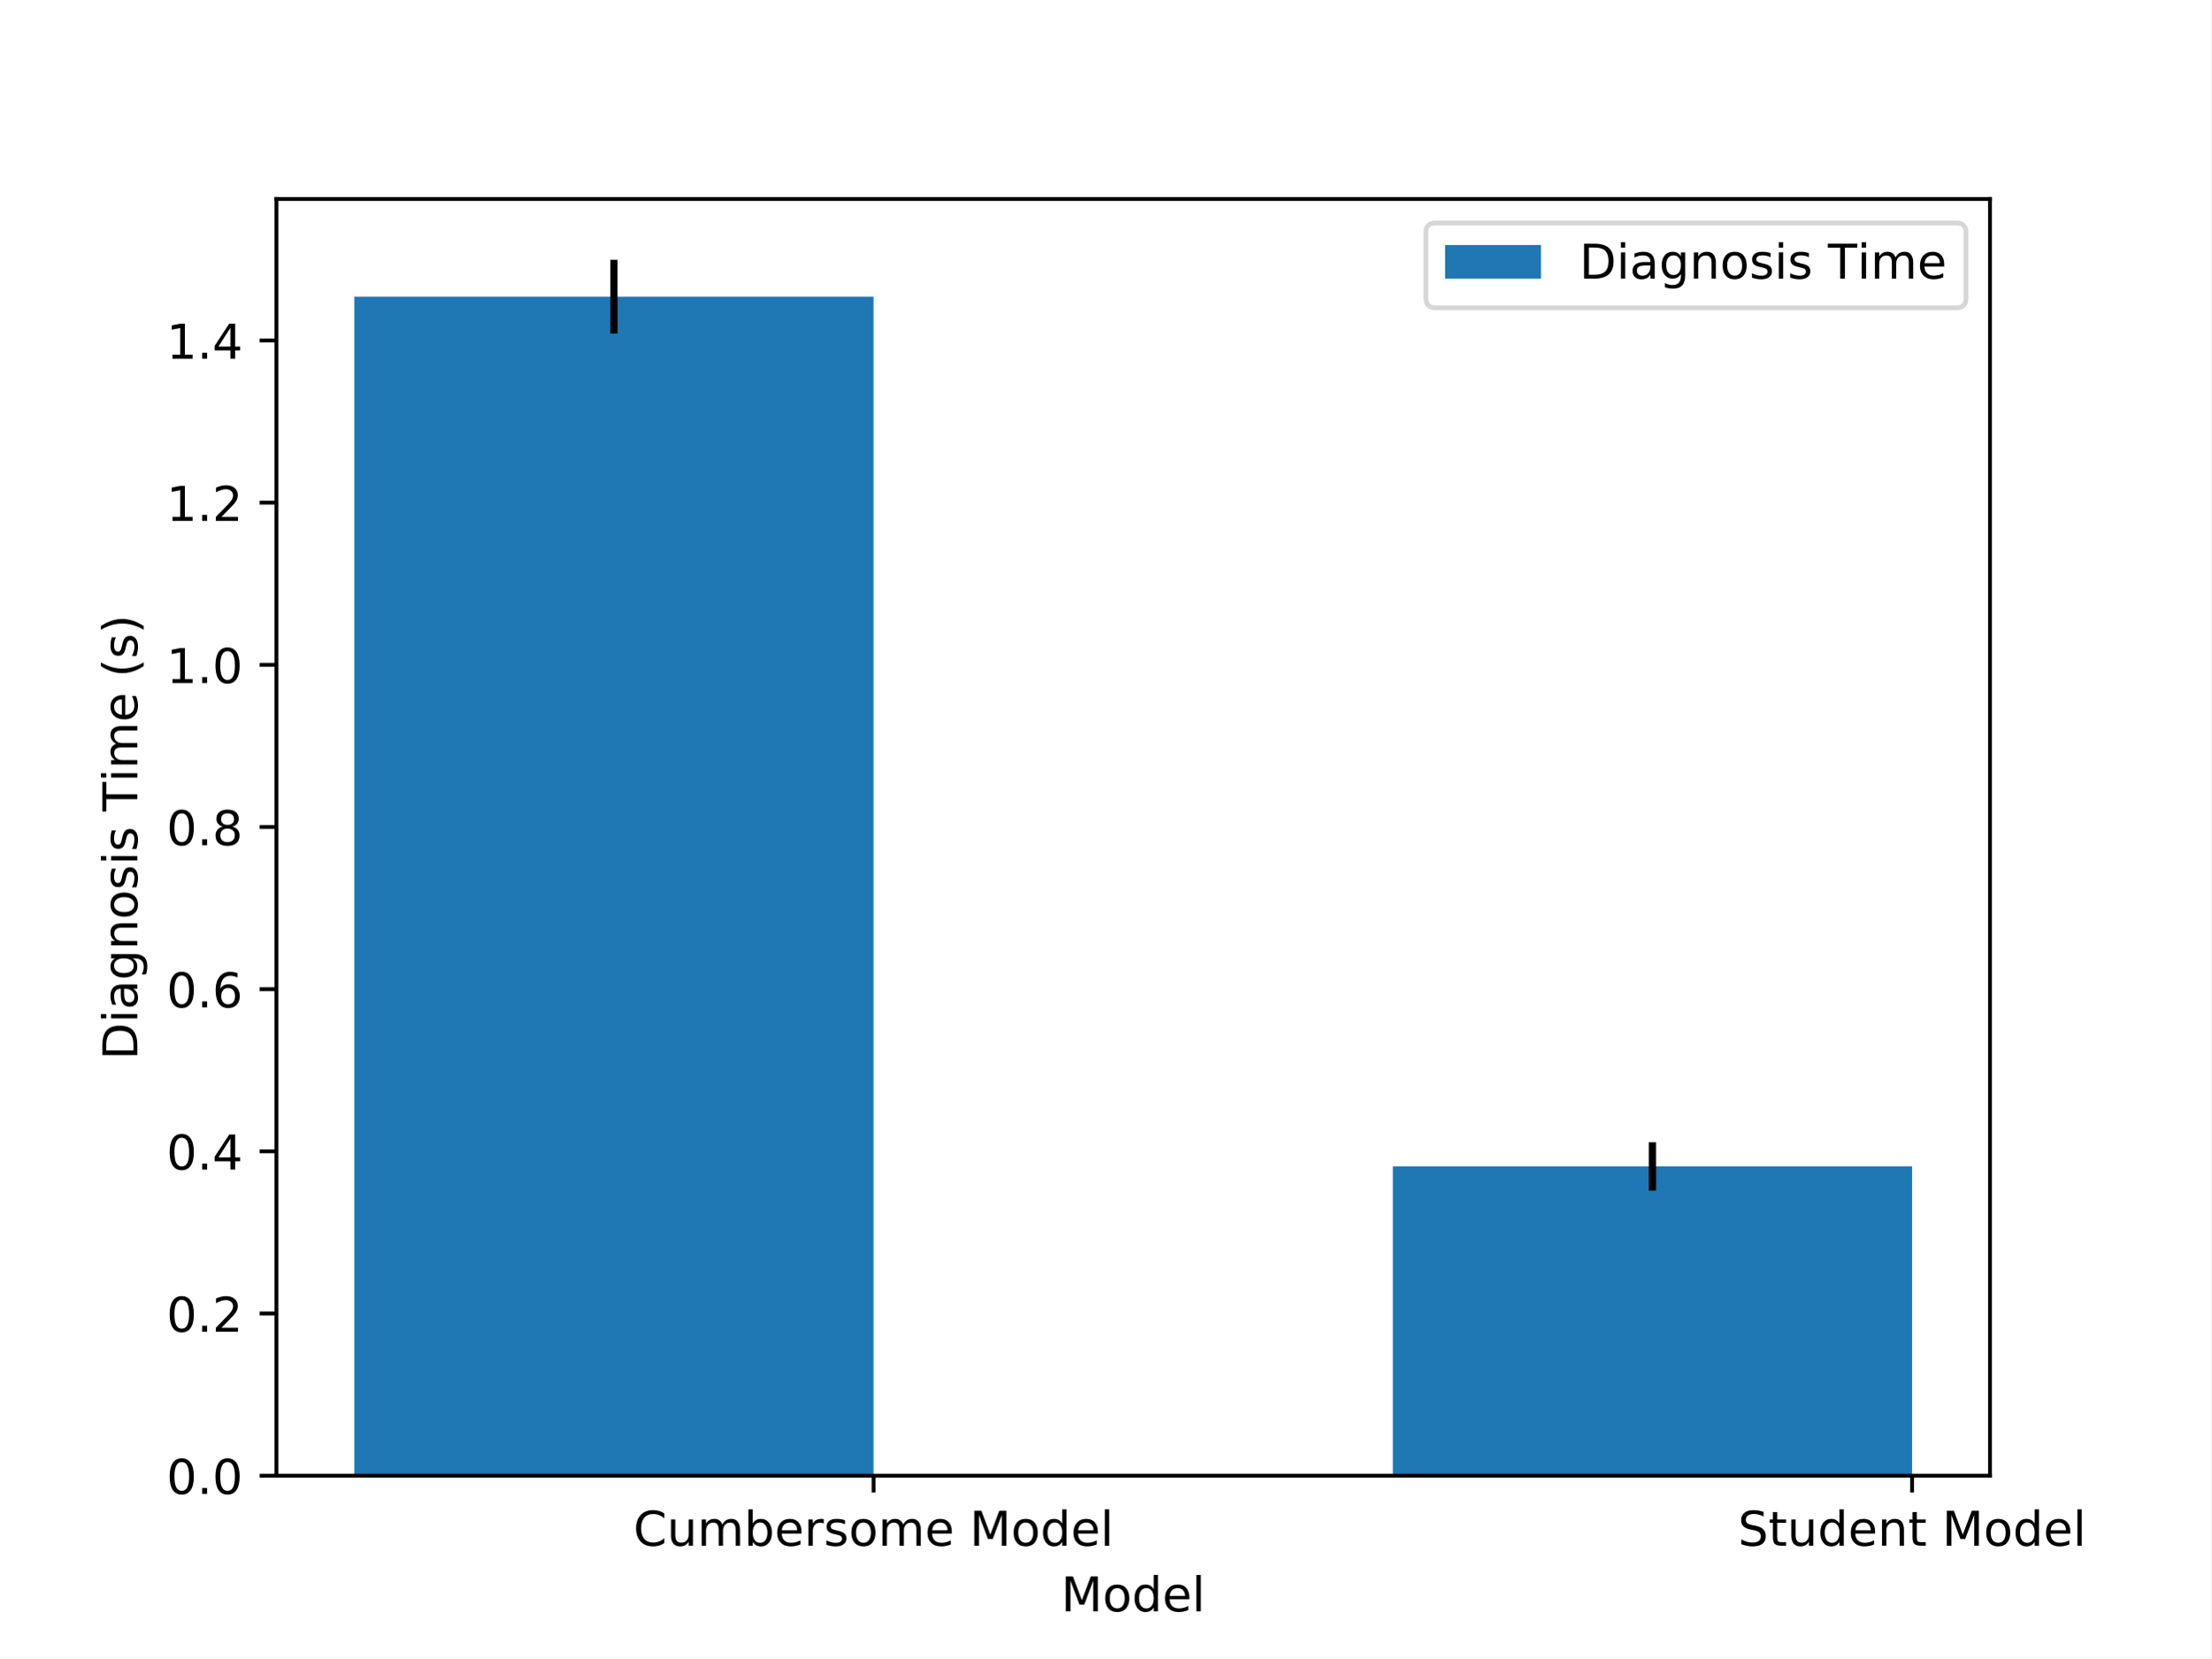
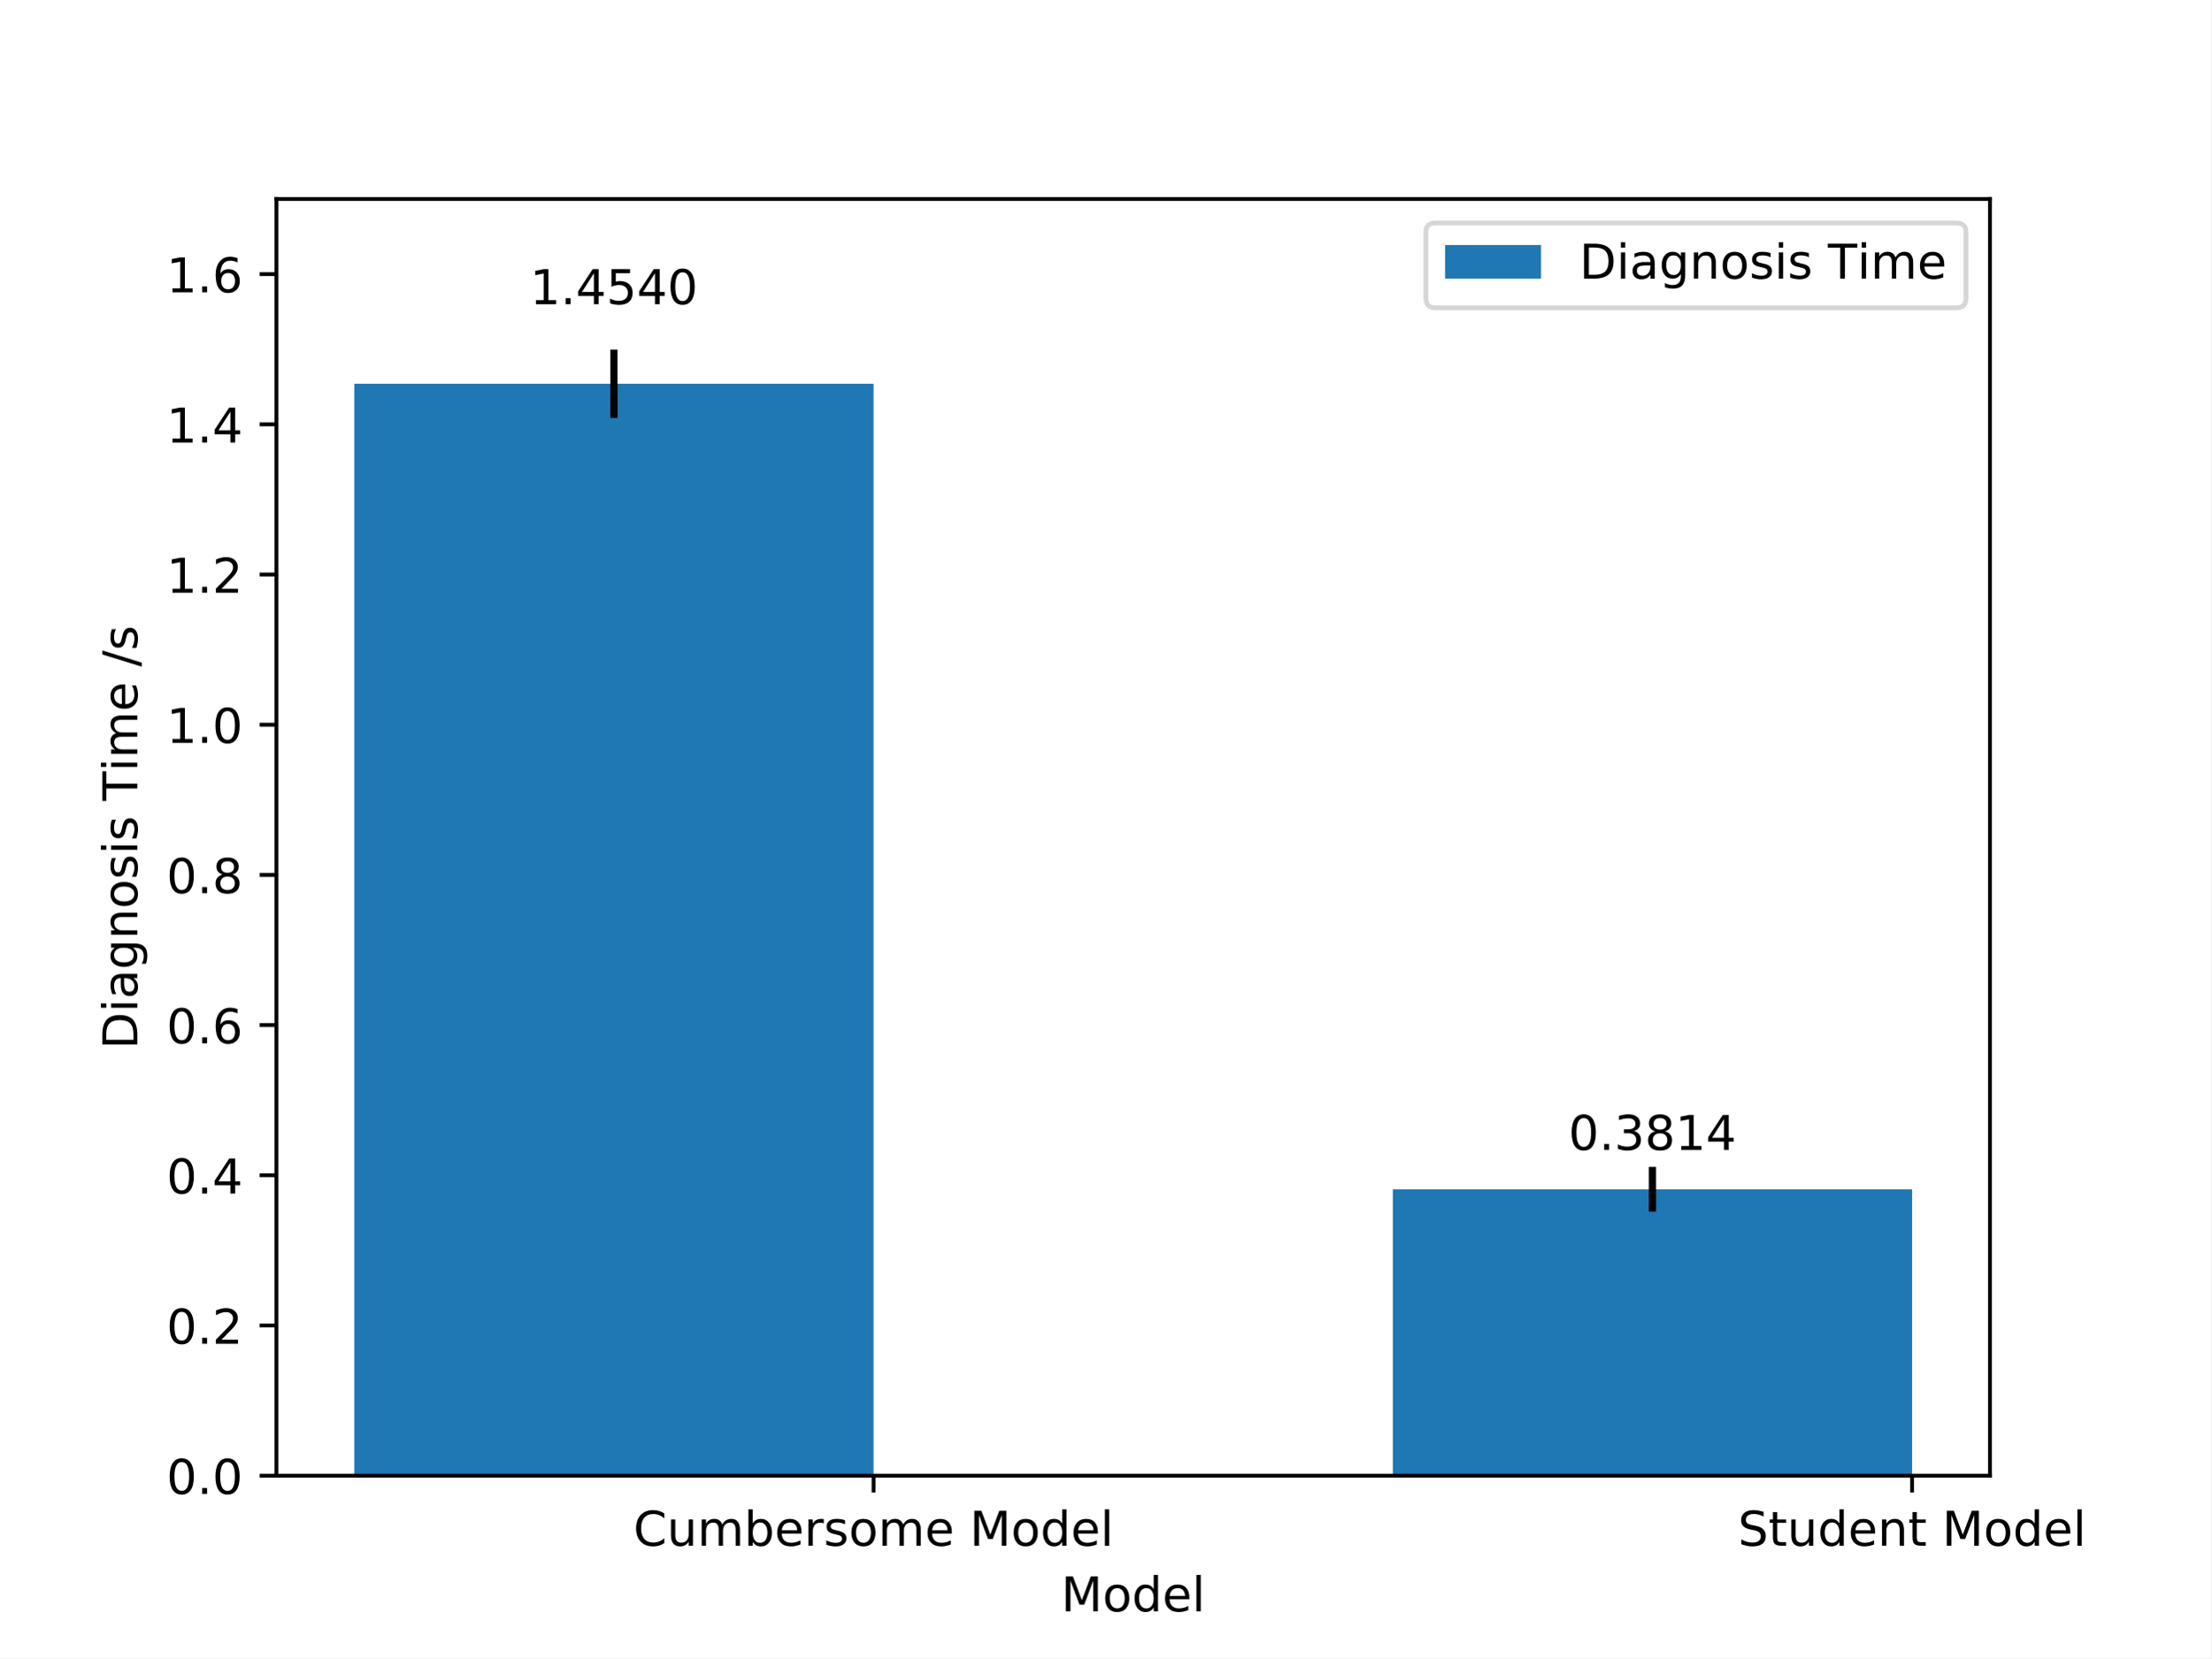
<svg xmlns="http://www.w3.org/2000/svg" xmlns:xlink="http://www.w3.org/1999/xlink" height="345.6pt" version="1.1" viewBox="0 0 460.8 345.6" width="460.8pt">
  <defs>
    <style type="text/css">
*{stroke-linecap:butt;stroke-linejoin:round;}
  </style>
  </defs>
  <g id="figure_1">
    <g id="patch_1">
      <path d="M 0 345.6  L 460.8 345.6  L 460.8 0  L 0 0  z " style="fill:#ffffff;" />
    </g>
    <g id="axes_1">
      <g id="patch_2">
        <path d="M 57.6 307.584  L 414.72 307.584  L 414.72 41.472  L 57.6 41.472  z " style="fill:#ffffff;" />
      </g>
      <g id="patch_3">
-         <path clip-path="url(#p964d643217)" d="M 73.833 307.584  L 182.051 307.584  L 182.051 61.83  L 73.833 61.83  z " style="fill:#1f77b4;" />
+         <path clip-path="url(#p5c8cb0b265)" d="M 73.833 307.584  L 182.051 307.584  L 182.051 79.98  L 73.833 79.98  z " style="fill:#1f77b4;" />
      </g>
      <g id="patch_4">
-         <path clip-path="url(#p964d643217)" d="M 290.269 307.584  L 398.487 307.584  L 398.487 243.12  L 290.269 243.12  z " style="fill:#1f77b4;" />
+         <path clip-path="url(#p5c8cb0b265)" d="M 290.269 307.584  L 398.487 307.584  L 398.487 247.881  L 290.269 247.881  z " style="fill:#1f77b4;" />
      </g>
      <g id="matplotlib.axis_1">
        <g id="xtick_1">
          <g id="line2d_1">
            <defs>
-               <path d="M 0 0  L 0 3.5  " id="mcd918e914b" style="stroke:#000000;stroke-width:0.8;" />
-             </defs>
-             <g>
-               <use style="stroke:#000000;stroke-width:0.8;" x="182.051" xlink:href="#mcd918e914b" y="307.584" />
+               <path d="M 0 0  L 0 3.5  " id="mf33205bdc2" style="stroke:#000000;stroke-width:0.8;" />
+             </defs>
+             <g>
+               <use style="stroke:#000000;stroke-width:0.8;" x="182.051" xlink:href="#mf33205bdc2" y="307.584" />
            </g>
          </g>
          <g id="text_1">
            <defs>
              <path d="M 64.406 67.281  L 64.406 56.891  Q 59.422 61.531 53.781 63.812  Q 48.141 66.109 41.797 66.109  Q 29.297 66.109 22.656 58.469  Q 16.016 50.828 16.016 36.375  Q 16.016 21.969 22.656 14.328  Q 29.297 6.688 41.797 6.688  Q 48.141 6.688 53.781 8.984  Q 59.422 11.281 64.406 15.922  L 64.406 5.609  Q 59.234 2.094 53.438 0.328  Q 47.656 -1.422 41.219 -1.422  Q 24.656 -1.422 15.125 8.703  Q 5.609 18.844 5.609 36.375  Q 5.609 53.953 15.125 64.078  Q 24.656 74.219 41.219 74.219  Q 47.75 74.219 53.531 72.484  Q 59.328 70.75 64.406 67.281  z " id="DejaVuSans-67" />
              <path d="M 8.5 21.578  L 8.5 54.688  L 17.484 54.688  L 17.484 21.922  Q 17.484 14.156 20.5 10.266  Q 23.531 6.391 29.594 6.391  Q 36.859 6.391 41.078 11.031  Q 45.312 15.672 45.312 23.688  L 45.312 54.688  L 54.297 54.688  L 54.297 0  L 45.312 0  L 45.312 8.406  Q 42.047 3.422 37.719 1  Q 33.406 -1.422 27.688 -1.422  Q 18.266 -1.422 13.375 4.438  Q 8.5 10.297 8.5 21.578  z M 31.109 56  z " id="DejaVuSans-117" />
              <path d="M 52 44.188  Q 55.375 50.25 60.062 53.125  Q 64.75 56 71.094 56  Q 79.641 56 84.281 50.016  Q 88.922 44.047 88.922 33.016  L 88.922 0  L 79.891 0  L 79.891 32.719  Q 79.891 40.578 77.094 44.375  Q 74.312 48.188 68.609 48.188  Q 61.625 48.188 57.562 43.547  Q 53.516 38.922 53.516 30.906  L 53.516 0  L 44.484 0  L 44.484 32.719  Q 44.484 40.625 41.703 44.406  Q 38.922 48.188 33.109 48.188  Q 26.219 48.188 22.156 43.531  Q 18.109 38.875 18.109 30.906  L 18.109 0  L 9.078 0  L 9.078 54.688  L 18.109 54.688  L 18.109 46.188  Q 21.188 51.219 25.484 53.609  Q 29.781 56 35.688 56  Q 41.656 56 45.828 52.969  Q 50 49.953 52 44.188  z " id="DejaVuSans-109" />
              <path d="M 48.688 27.297  Q 48.688 37.203 44.609 42.844  Q 40.531 48.484 33.406 48.484  Q 26.266 48.484 22.188 42.844  Q 18.109 37.203 18.109 27.297  Q 18.109 17.391 22.188 11.75  Q 26.266 6.109 33.406 6.109  Q 40.531 6.109 44.609 11.75  Q 48.688 17.391 48.688 27.297  z M 18.109 46.391  Q 20.953 51.266 25.266 53.625  Q 29.594 56 35.594 56  Q 45.562 56 51.781 48.094  Q 58.016 40.188 58.016 27.297  Q 58.016 14.406 51.781 6.484  Q 45.562 -1.422 35.594 -1.422  Q 29.594 -1.422 25.266 0.953  Q 20.953 3.328 18.109 8.203  L 18.109 0  L 9.078 0  L 9.078 75.984  L 18.109 75.984  z " id="DejaVuSans-98" />
              <path d="M 56.203 29.594  L 56.203 25.203  L 14.891 25.203  Q 15.484 15.922 20.484 11.062  Q 25.484 6.203 34.422 6.203  Q 39.594 6.203 44.453 7.469  Q 49.312 8.734 54.109 11.281  L 54.109 2.781  Q 49.266 0.734 44.188 -0.344  Q 39.109 -1.422 33.891 -1.422  Q 20.797 -1.422 13.156 6.188  Q 5.516 13.812 5.516 26.812  Q 5.516 40.234 12.766 48.109  Q 20.016 56 32.328 56  Q 43.359 56 49.781 48.891  Q 56.203 41.797 56.203 29.594  z M 47.219 32.234  Q 47.125 39.594 43.094 43.984  Q 39.062 48.391 32.422 48.391  Q 24.906 48.391 20.391 44.141  Q 15.875 39.891 15.188 32.172  z " id="DejaVuSans-101" />
              <path d="M 41.109 46.297  Q 39.594 47.172 37.812 47.578  Q 36.031 48 33.891 48  Q 26.266 48 22.188 43.047  Q 18.109 38.094 18.109 28.812  L 18.109 0  L 9.078 0  L 9.078 54.688  L 18.109 54.688  L 18.109 46.188  Q 20.953 51.172 25.484 53.578  Q 30.031 56 36.531 56  Q 37.453 56 38.578 55.875  Q 39.703 55.766 41.062 55.516  z " id="DejaVuSans-114" />
              <path d="M 44.281 53.078  L 44.281 44.578  Q 40.484 46.531 36.375 47.5  Q 32.281 48.484 27.875 48.484  Q 21.188 48.484 17.844 46.438  Q 14.5 44.391 14.5 40.281  Q 14.5 37.156 16.891 35.375  Q 19.281 33.594 26.516 31.984  L 29.594 31.297  Q 39.156 29.25 43.188 25.516  Q 47.219 21.781 47.219 15.094  Q 47.219 7.469 41.188 3.016  Q 35.156 -1.422 24.609 -1.422  Q 20.219 -1.422 15.453 -0.562  Q 10.688 0.297 5.422 2  L 5.422 11.281  Q 10.406 8.688 15.234 7.391  Q 20.062 6.109 24.812 6.109  Q 31.156 6.109 34.562 8.281  Q 37.984 10.453 37.984 14.406  Q 37.984 18.062 35.516 20.016  Q 33.062 21.969 24.703 23.781  L 21.578 24.516  Q 13.234 26.266 9.516 29.906  Q 5.812 33.547 5.812 39.891  Q 5.812 47.609 11.281 51.797  Q 16.75 56 26.812 56  Q 31.781 56 36.172 55.266  Q 40.578 54.547 44.281 53.078  z " id="DejaVuSans-115" />
              <path d="M 30.609 48.391  Q 23.391 48.391 19.188 42.75  Q 14.984 37.109 14.984 27.297  Q 14.984 17.484 19.156 11.844  Q 23.344 6.203 30.609 6.203  Q 37.797 6.203 41.984 11.859  Q 46.188 17.531 46.188 27.297  Q 46.188 37.016 41.984 42.703  Q 37.797 48.391 30.609 48.391  z M 30.609 56  Q 42.328 56 49.016 48.375  Q 55.719 40.766 55.719 27.297  Q 55.719 13.875 49.016 6.219  Q 42.328 -1.422 30.609 -1.422  Q 18.844 -1.422 12.172 6.219  Q 5.516 13.875 5.516 27.297  Q 5.516 40.766 12.172 48.375  Q 18.844 56 30.609 56  z " id="DejaVuSans-111" />
              <path id="DejaVuSans-32" />
              <path d="M 9.812 72.906  L 24.516 72.906  L 43.109 23.297  L 61.812 72.906  L 76.516 72.906  L 76.516 0  L 66.891 0  L 66.891 64.016  L 48.094 14.016  L 38.188 14.016  L 19.391 64.016  L 19.391 0  L 9.812 0  z " id="DejaVuSans-77" />
              <path d="M 45.406 46.391  L 45.406 75.984  L 54.391 75.984  L 54.391 0  L 45.406 0  L 45.406 8.203  Q 42.578 3.328 38.25 0.953  Q 33.938 -1.422 27.875 -1.422  Q 17.969 -1.422 11.734 6.484  Q 5.516 14.406 5.516 27.297  Q 5.516 40.188 11.734 48.094  Q 17.969 56 27.875 56  Q 33.938 56 38.25 53.625  Q 42.578 51.266 45.406 46.391  z M 14.797 27.297  Q 14.797 17.391 18.875 11.75  Q 22.953 6.109 30.078 6.109  Q 37.203 6.109 41.297 11.75  Q 45.406 17.391 45.406 27.297  Q 45.406 37.203 41.297 42.844  Q 37.203 48.484 30.078 48.484  Q 22.953 48.484 18.875 42.844  Q 14.797 37.203 14.797 27.297  z " id="DejaVuSans-100" />
              <path d="M 9.422 75.984  L 18.406 75.984  L 18.406 0  L 9.422 0  z " id="DejaVuSans-108" />
            </defs>
            <g transform="translate(132.0009 322.1824)scale(0.1 -0.1)">
              <use xlink:href="#DejaVuSans-67" />
              <use x="69.824" xlink:href="#DejaVuSans-117" />
              <use x="133.203" xlink:href="#DejaVuSans-109" />
              <use x="230.615" xlink:href="#DejaVuSans-98" />
              <use x="294.092" xlink:href="#DejaVuSans-101" />
              <use x="355.615" xlink:href="#DejaVuSans-114" />
              <use x="396.729" xlink:href="#DejaVuSans-115" />
              <use x="448.828" xlink:href="#DejaVuSans-111" />
              <use x="510.01" xlink:href="#DejaVuSans-109" />
              <use x="607.422" xlink:href="#DejaVuSans-101" />
              <use x="668.945" xlink:href="#DejaVuSans-32" />
              <use x="700.732" xlink:href="#DejaVuSans-77" />
              <use x="787.012" xlink:href="#DejaVuSans-111" />
              <use x="848.193" xlink:href="#DejaVuSans-100" />
              <use x="911.67" xlink:href="#DejaVuSans-101" />
              <use x="973.193" xlink:href="#DejaVuSans-108" />
            </g>
          </g>
        </g>
        <g id="xtick_2">
          <g id="line2d_2">
            <g>
-               <use style="stroke:#000000;stroke-width:0.8;" x="398.487" xlink:href="#mcd918e914b" y="307.584" />
+               <use style="stroke:#000000;stroke-width:0.8;" x="398.487" xlink:href="#mf33205bdc2" y="307.584" />
            </g>
          </g>
          <g id="text_2">
            <defs>
              <path d="M 53.516 70.516  L 53.516 60.891  Q 47.906 63.578 42.922 64.891  Q 37.938 66.219 33.297 66.219  Q 25.25 66.219 20.875 63.094  Q 16.5 59.969 16.5 54.203  Q 16.5 49.359 19.406 46.891  Q 22.312 44.438 30.422 42.922  L 36.375 41.703  Q 47.406 39.594 52.656 34.297  Q 57.906 29 57.906 20.125  Q 57.906 9.516 50.797 4.047  Q 43.703 -1.422 29.984 -1.422  Q 24.812 -1.422 18.969 -0.25  Q 13.141 0.922 6.891 3.219  L 6.891 13.375  Q 12.891 10.016 18.656 8.297  Q 24.422 6.594 29.984 6.594  Q 38.422 6.594 43.016 9.906  Q 47.609 13.234 47.609 19.391  Q 47.609 24.75 44.312 27.781  Q 41.016 30.812 33.5 32.328  L 27.484 33.5  Q 16.453 35.688 11.516 40.375  Q 6.594 45.062 6.594 53.422  Q 6.594 63.094 13.406 68.656  Q 20.219 74.219 32.172 74.219  Q 37.312 74.219 42.625 73.281  Q 47.953 72.359 53.516 70.516  z " id="DejaVuSans-83" />
              <path d="M 18.312 70.219  L 18.312 54.688  L 36.812 54.688  L 36.812 47.703  L 18.312 47.703  L 18.312 18.016  Q 18.312 11.328 20.141 9.422  Q 21.969 7.516 27.594 7.516  L 36.812 7.516  L 36.812 0  L 27.594 0  Q 17.188 0 13.234 3.875  Q 9.281 7.766 9.281 18.016  L 9.281 47.703  L 2.688 47.703  L 2.688 54.688  L 9.281 54.688  L 9.281 70.219  z " id="DejaVuSans-116" />
              <path d="M 54.891 33.016  L 54.891 0  L 45.906 0  L 45.906 32.719  Q 45.906 40.484 42.875 44.328  Q 39.844 48.188 33.797 48.188  Q 26.516 48.188 22.312 43.547  Q 18.109 38.922 18.109 30.906  L 18.109 0  L 9.078 0  L 9.078 54.688  L 18.109 54.688  L 18.109 46.188  Q 21.344 51.125 25.703 53.562  Q 30.078 56 35.797 56  Q 45.219 56 50.047 50.172  Q 54.891 44.344 54.891 33.016  z " id="DejaVuSans-110" />
            </defs>
            <g transform="translate(362.2021 322.1824)scale(0.1 -0.1)">
              <use xlink:href="#DejaVuSans-83" />
              <use x="63.477" xlink:href="#DejaVuSans-116" />
              <use x="102.686" xlink:href="#DejaVuSans-117" />
              <use x="166.064" xlink:href="#DejaVuSans-100" />
              <use x="229.541" xlink:href="#DejaVuSans-101" />
              <use x="291.064" xlink:href="#DejaVuSans-110" />
              <use x="354.443" xlink:href="#DejaVuSans-116" />
              <use x="393.652" xlink:href="#DejaVuSans-32" />
              <use x="425.439" xlink:href="#DejaVuSans-77" />
              <use x="511.719" xlink:href="#DejaVuSans-111" />
              <use x="572.9" xlink:href="#DejaVuSans-100" />
              <use x="636.377" xlink:href="#DejaVuSans-101" />
              <use x="697.9" xlink:href="#DejaVuSans-108" />
            </g>
          </g>
        </g>
        <g id="text_3">
          <g transform="translate(221.1467 335.8606)scale(0.1 -0.1)">
            <use xlink:href="#DejaVuSans-77" />
            <use x="86.279" xlink:href="#DejaVuSans-111" />
            <use x="147.461" xlink:href="#DejaVuSans-100" />
            <use x="210.938" xlink:href="#DejaVuSans-101" />
            <use x="272.461" xlink:href="#DejaVuSans-108" />
          </g>
        </g>
      </g>
      <g id="matplotlib.axis_2">
        <g id="ytick_1">
          <g id="line2d_3">
            <defs>
-               <path d="M 0 0  L -3.5 0  " id="m5369b21c87" style="stroke:#000000;stroke-width:0.8;" />
-             </defs>
-             <g>
-               <use style="stroke:#000000;stroke-width:0.8;" x="57.6" xlink:href="#m5369b21c87" y="307.584" />
+               <path d="M 0 0  L -3.5 0  " id="m82c5d92748" style="stroke:#000000;stroke-width:0.8;" />
+             </defs>
+             <g>
+               <use style="stroke:#000000;stroke-width:0.8;" x="57.6" xlink:href="#m82c5d92748" y="307.584" />
            </g>
          </g>
          <g id="text_4">
            <defs>
              <path d="M 31.781 66.406  Q 24.172 66.406 20.328 58.906  Q 16.5 51.422 16.5 36.375  Q 16.5 21.391 20.328 13.891  Q 24.172 6.391 31.781 6.391  Q 39.453 6.391 43.281 13.891  Q 47.125 21.391 47.125 36.375  Q 47.125 51.422 43.281 58.906  Q 39.453 66.406 31.781 66.406  z M 31.781 74.219  Q 44.047 74.219 50.516 64.516  Q 56.984 54.828 56.984 36.375  Q 56.984 17.969 50.516 8.266  Q 44.047 -1.422 31.781 -1.422  Q 19.531 -1.422 13.062 8.266  Q 6.594 17.969 6.594 36.375  Q 6.594 54.828 13.062 64.516  Q 19.531 74.219 31.781 74.219  z " id="DejaVuSans-48" />
              <path d="M 10.688 12.406  L 21 12.406  L 21 0  L 10.688 0  z " id="DejaVuSans-46" />
            </defs>
            <g transform="translate(34.69687 311.3832)scale(0.1 -0.1)">
              <use xlink:href="#DejaVuSans-48" />
              <use x="63.623" xlink:href="#DejaVuSans-46" />
              <use x="95.41" xlink:href="#DejaVuSans-48" />
            </g>
          </g>
        </g>
        <g id="ytick_2">
          <g id="line2d_4">
            <g>
-               <use style="stroke:#000000;stroke-width:0.8;" x="57.6" xlink:href="#m5369b21c87" y="273.78" />
+               <use style="stroke:#000000;stroke-width:0.8;" x="57.6" xlink:href="#m82c5d92748" y="276.277" />
            </g>
          </g>
          <g id="text_5">
            <defs>
              <path d="M 19.188 8.297  L 53.609 8.297  L 53.609 0  L 7.328 0  L 7.328 8.297  Q 12.938 14.109 22.625 23.891  Q 32.328 33.688 34.812 36.531  Q 39.547 41.844 41.422 45.531  Q 43.312 49.219 43.312 52.781  Q 43.312 58.594 39.234 62.25  Q 35.156 65.922 28.609 65.922  Q 23.969 65.922 18.812 64.312  Q 13.672 62.703 7.812 59.422  L 7.812 69.391  Q 13.766 71.781 18.938 73  Q 24.125 74.219 28.422 74.219  Q 39.75 74.219 46.484 68.547  Q 53.219 62.891 53.219 53.422  Q 53.219 48.922 51.531 44.891  Q 49.859 40.875 45.406 35.406  Q 44.188 33.984 37.641 27.219  Q 31.109 20.453 19.188 8.297  z " id="DejaVuSans-50" />
            </defs>
-             <g transform="translate(34.69687 277.5793)scale(0.1 -0.1)">
+             <g transform="translate(34.69687 280.0759)scale(0.1 -0.1)">
              <use xlink:href="#DejaVuSans-48" />
              <use x="63.623" xlink:href="#DejaVuSans-46" />
              <use x="95.41" xlink:href="#DejaVuSans-50" />
            </g>
          </g>
        </g>
        <g id="ytick_3">
          <g id="line2d_5">
            <g>
-               <use style="stroke:#000000;stroke-width:0.8;" x="57.6" xlink:href="#m5369b21c87" y="239.976" />
+               <use style="stroke:#000000;stroke-width:0.8;" x="57.6" xlink:href="#m82c5d92748" y="244.969" />
            </g>
          </g>
          <g id="text_6">
            <defs>
              <path d="M 37.797 64.312  L 12.891 25.391  L 37.797 25.391  z M 35.203 72.906  L 47.609 72.906  L 47.609 25.391  L 58.016 25.391  L 58.016 17.188  L 47.609 17.188  L 47.609 0  L 37.797 0  L 37.797 17.188  L 4.891 17.188  L 4.891 26.703  z " id="DejaVuSans-52" />
            </defs>
-             <g transform="translate(34.69687 243.7754)scale(0.1 -0.1)">
+             <g transform="translate(34.69687 248.7686)scale(0.1 -0.1)">
              <use xlink:href="#DejaVuSans-48" />
              <use x="63.623" xlink:href="#DejaVuSans-46" />
              <use x="95.41" xlink:href="#DejaVuSans-52" />
            </g>
          </g>
        </g>
        <g id="ytick_4">
          <g id="line2d_6">
            <g>
-               <use style="stroke:#000000;stroke-width:0.8;" x="57.6" xlink:href="#m5369b21c87" y="206.172" />
+               <use style="stroke:#000000;stroke-width:0.8;" x="57.6" xlink:href="#m82c5d92748" y="213.662" />
            </g>
          </g>
          <g id="text_7">
            <defs>
              <path d="M 33.016 40.375  Q 26.375 40.375 22.484 35.828  Q 18.609 31.297 18.609 23.391  Q 18.609 15.531 22.484 10.953  Q 26.375 6.391 33.016 6.391  Q 39.656 6.391 43.531 10.953  Q 47.406 15.531 47.406 23.391  Q 47.406 31.297 43.531 35.828  Q 39.656 40.375 33.016 40.375  z M 52.594 71.297  L 52.594 62.312  Q 48.875 64.062 45.094 64.984  Q 41.312 65.922 37.594 65.922  Q 27.828 65.922 22.672 59.328  Q 17.531 52.734 16.797 39.406  Q 19.672 43.656 24.016 45.922  Q 28.375 48.188 33.594 48.188  Q 44.578 48.188 50.953 41.516  Q 57.328 34.859 57.328 23.391  Q 57.328 12.156 50.688 5.359  Q 44.047 -1.422 33.016 -1.422  Q 20.359 -1.422 13.672 8.266  Q 6.984 17.969 6.984 36.375  Q 6.984 53.656 15.188 63.938  Q 23.391 74.219 37.203 74.219  Q 40.922 74.219 44.703 73.484  Q 48.484 72.75 52.594 71.297  z " id="DejaVuSans-54" />
            </defs>
-             <g transform="translate(34.69687 209.9715)scale(0.1 -0.1)">
+             <g transform="translate(34.69687 217.4613)scale(0.1 -0.1)">
              <use xlink:href="#DejaVuSans-48" />
              <use x="63.623" xlink:href="#DejaVuSans-46" />
              <use x="95.41" xlink:href="#DejaVuSans-54" />
            </g>
          </g>
        </g>
        <g id="ytick_5">
          <g id="line2d_7">
            <g>
-               <use style="stroke:#000000;stroke-width:0.8;" x="57.6" xlink:href="#m5369b21c87" y="172.368" />
+               <use style="stroke:#000000;stroke-width:0.8;" x="57.6" xlink:href="#m82c5d92748" y="182.355" />
            </g>
          </g>
          <g id="text_8">
            <defs>
              <path d="M 31.781 34.625  Q 24.75 34.625 20.719 30.859  Q 16.703 27.094 16.703 20.516  Q 16.703 13.922 20.719 10.156  Q 24.75 6.391 31.781 6.391  Q 38.812 6.391 42.859 10.172  Q 46.922 13.969 46.922 20.516  Q 46.922 27.094 42.891 30.859  Q 38.875 34.625 31.781 34.625  z M 21.922 38.812  Q 15.578 40.375 12.031 44.719  Q 8.5 49.078 8.5 55.328  Q 8.5 64.062 14.719 69.141  Q 20.953 74.219 31.781 74.219  Q 42.672 74.219 48.875 69.141  Q 55.078 64.062 55.078 55.328  Q 55.078 49.078 51.531 44.719  Q 48 40.375 41.703 38.812  Q 48.828 37.156 52.797 32.312  Q 56.781 27.484 56.781 20.516  Q 56.781 9.906 50.312 4.234  Q 43.844 -1.422 31.781 -1.422  Q 19.734 -1.422 13.25 4.234  Q 6.781 9.906 6.781 20.516  Q 6.781 27.484 10.781 32.312  Q 14.797 37.156 21.922 38.812  z M 18.312 54.391  Q 18.312 48.734 21.844 45.562  Q 25.391 42.391 31.781 42.391  Q 38.141 42.391 41.719 45.562  Q 45.312 48.734 45.312 54.391  Q 45.312 60.062 41.719 63.234  Q 38.141 66.406 31.781 66.406  Q 25.391 66.406 21.844 63.234  Q 18.312 60.062 18.312 54.391  z " id="DejaVuSans-56" />
            </defs>
-             <g transform="translate(34.69687 176.1675)scale(0.1 -0.1)">
+             <g transform="translate(34.69687 186.154)scale(0.1 -0.1)">
              <use xlink:href="#DejaVuSans-48" />
              <use x="63.623" xlink:href="#DejaVuSans-46" />
              <use x="95.41" xlink:href="#DejaVuSans-56" />
            </g>
          </g>
        </g>
        <g id="ytick_6">
          <g id="line2d_8">
            <g>
-               <use style="stroke:#000000;stroke-width:0.8;" x="57.6" xlink:href="#m5369b21c87" y="138.564" />
+               <use style="stroke:#000000;stroke-width:0.8;" x="57.6" xlink:href="#m82c5d92748" y="151.048" />
            </g>
          </g>
          <g id="text_9">
            <defs>
              <path d="M 12.406 8.297  L 28.516 8.297  L 28.516 63.922  L 10.984 60.406  L 10.984 69.391  L 28.422 72.906  L 38.281 72.906  L 38.281 8.297  L 54.391 8.297  L 54.391 0  L 12.406 0  z " id="DejaVuSans-49" />
            </defs>
-             <g transform="translate(34.69687 142.3636)scale(0.1 -0.1)">
+             <g transform="translate(34.69687 154.8467)scale(0.1 -0.1)">
              <use xlink:href="#DejaVuSans-49" />
              <use x="63.623" xlink:href="#DejaVuSans-46" />
              <use x="95.41" xlink:href="#DejaVuSans-48" />
            </g>
          </g>
        </g>
        <g id="ytick_7">
          <g id="line2d_9">
            <g>
-               <use style="stroke:#000000;stroke-width:0.8;" x="57.6" xlink:href="#m5369b21c87" y="104.76" />
+               <use style="stroke:#000000;stroke-width:0.8;" x="57.6" xlink:href="#m82c5d92748" y="119.74" />
            </g>
          </g>
          <g id="text_10">
-             <g transform="translate(34.69687 108.5597)scale(0.1 -0.1)">
+             <g transform="translate(34.69687 123.5395)scale(0.1 -0.1)">
              <use xlink:href="#DejaVuSans-49" />
              <use x="63.623" xlink:href="#DejaVuSans-46" />
              <use x="95.41" xlink:href="#DejaVuSans-50" />
            </g>
          </g>
        </g>
        <g id="ytick_8">
          <g id="line2d_10">
            <g>
-               <use style="stroke:#000000;stroke-width:0.8;" x="57.6" xlink:href="#m5369b21c87" y="70.957" />
+               <use style="stroke:#000000;stroke-width:0.8;" x="57.6" xlink:href="#m82c5d92748" y="88.433" />
            </g>
          </g>
          <g id="text_11">
-             <g transform="translate(34.69687 74.75579)scale(0.1 -0.1)">
+             <g transform="translate(34.69687 92.23216)scale(0.1 -0.1)">
              <use xlink:href="#DejaVuSans-49" />
              <use x="63.623" xlink:href="#DejaVuSans-46" />
              <use x="95.41" xlink:href="#DejaVuSans-52" />
            </g>
          </g>
        </g>
-         <g id="text_12">
+         <g id="ytick_9">
+           <g id="line2d_11">
+             <g>
+               <use style="stroke:#000000;stroke-width:0.8;" x="57.6" xlink:href="#m82c5d92748" y="57.126" />
+             </g>
+           </g>
+           <g id="text_12">
+             <g transform="translate(34.69687 60.92487)scale(0.1 -0.1)">
+               <use xlink:href="#DejaVuSans-49" />
+               <use x="63.623" xlink:href="#DejaVuSans-46" />
+               <use x="95.41" xlink:href="#DejaVuSans-54" />
+             </g>
+           </g>
+         </g>
+         <g id="text_13">
          <defs>
            <path d="M 19.672 64.797  L 19.672 8.109  L 31.594 8.109  Q 46.688 8.109 53.688 14.938  Q 60.688 21.781 60.688 36.531  Q 60.688 51.172 53.688 57.984  Q 46.688 64.797 31.594 64.797  z M 9.812 72.906  L 30.078 72.906  Q 51.266 72.906 61.172 64.094  Q 71.094 55.281 71.094 36.531  Q 71.094 17.672 61.125 8.828  Q 51.172 0 30.078 0  L 9.812 0  z " id="DejaVuSans-68" />
            <path d="M 9.422 54.688  L 18.406 54.688  L 18.406 0  L 9.422 0  z M 9.422 75.984  L 18.406 75.984  L 18.406 64.594  L 9.422 64.594  z " id="DejaVuSans-105" />
            <path d="M 34.281 27.484  Q 23.391 27.484 19.188 25  Q 14.984 22.516 14.984 16.5  Q 14.984 11.719 18.141 8.906  Q 21.297 6.109 26.703 6.109  Q 34.188 6.109 38.703 11.406  Q 43.219 16.703 43.219 25.484  L 43.219 27.484  z M 52.203 31.203  L 52.203 0  L 43.219 0  L 43.219 8.297  Q 40.141 3.328 35.547 0.953  Q 30.953 -1.422 24.312 -1.422  Q 15.922 -1.422 10.953 3.297  Q 6 8.016 6 15.922  Q 6 25.141 12.172 29.828  Q 18.359 34.516 30.609 34.516  L 43.219 34.516  L 43.219 35.406  Q 43.219 41.609 39.141 45  Q 35.062 48.391 27.688 48.391  Q 23 48.391 18.547 47.266  Q 14.109 46.141 10.016 43.891  L 10.016 52.203  Q 14.938 54.109 19.578 55.047  Q 24.219 56 28.609 56  Q 40.484 56 46.344 49.844  Q 52.203 43.703 52.203 31.203  z " id="DejaVuSans-97" />
            <path d="M 45.406 27.984  Q 45.406 37.75 41.375 43.109  Q 37.359 48.484 30.078 48.484  Q 22.859 48.484 18.828 43.109  Q 14.797 37.75 14.797 27.984  Q 14.797 18.266 18.828 12.891  Q 22.859 7.516 30.078 7.516  Q 37.359 7.516 41.375 12.891  Q 45.406 18.266 45.406 27.984  z M 54.391 6.781  Q 54.391 -7.172 48.188 -13.984  Q 42 -20.797 29.203 -20.797  Q 24.469 -20.797 20.266 -20.094  Q 16.062 -19.391 12.109 -17.922  L 12.109 -9.188  Q 16.062 -11.328 19.922 -12.344  Q 23.781 -13.375 27.781 -13.375  Q 36.625 -13.375 41.016 -8.766  Q 45.406 -4.156 45.406 5.172  L 45.406 9.625  Q 42.625 4.781 38.281 2.391  Q 33.938 0 27.875 0  Q 17.828 0 11.672 7.656  Q 5.516 15.328 5.516 27.984  Q 5.516 40.672 11.672 48.328  Q 17.828 56 27.875 56  Q 33.938 56 38.281 53.609  Q 42.625 51.219 45.406 46.391  L 45.406 54.688  L 54.391 54.688  z " id="DejaVuSans-103" />
            <path d="M -0.297 72.906  L 61.375 72.906  L 61.375 64.594  L 35.5 64.594  L 35.5 0  L 25.594 0  L 25.594 64.594  L -0.297 64.594  z " id="DejaVuSans-84" />
-             <path d="M 31 75.875  Q 24.469 64.656 21.281 53.656  Q 18.109 42.672 18.109 31.391  Q 18.109 20.125 21.312 9.062  Q 24.516 -2 31 -13.188  L 23.188 -13.188  Q 15.875 -1.703 12.234 9.375  Q 8.594 20.453 8.594 31.391  Q 8.594 42.281 12.203 53.312  Q 15.828 64.359 23.188 75.875  z " id="DejaVuSans-40" />
-             <path d="M 8.016 75.875  L 15.828 75.875  Q 23.141 64.359 26.781 53.312  Q 30.422 42.281 30.422 31.391  Q 30.422 20.453 26.781 9.375  Q 23.141 -1.703 15.828 -13.188  L 8.016 -13.188  Q 14.5 -2 17.703 9.062  Q 20.906 20.125 20.906 31.391  Q 20.906 42.672 17.703 53.656  Q 14.5 64.656 8.016 75.875  z " id="DejaVuSans-41" />
+             <path d="M 25.391 72.906  L 33.688 72.906  L 8.297 -9.281  L 0 -9.281  z " id="DejaVuSans-47" />
          </defs>
-           <g transform="translate(28.61719 220.9038)rotate(-90)scale(0.1 -0.1)">
+           <g transform="translate(28.61719 218.6866)rotate(-90)scale(0.1 -0.1)">
            <use xlink:href="#DejaVuSans-68" />
            <use x="77.002" xlink:href="#DejaVuSans-105" />
            <use x="104.785" xlink:href="#DejaVuSans-97" />
            <use x="166.064" xlink:href="#DejaVuSans-103" />
            <use x="229.541" xlink:href="#DejaVuSans-110" />
            <use x="292.92" xlink:href="#DejaVuSans-111" />
            <use x="354.102" xlink:href="#DejaVuSans-115" />
            <use x="406.201" xlink:href="#DejaVuSans-105" />
            <use x="433.984" xlink:href="#DejaVuSans-115" />
            <use x="486.084" xlink:href="#DejaVuSans-32" />
            <use x="517.871" xlink:href="#DejaVuSans-84" />
            <use x="578.908" xlink:href="#DejaVuSans-105" />
            <use x="606.691" xlink:href="#DejaVuSans-109" />
            <use x="704.104" xlink:href="#DejaVuSans-101" />
            <use x="765.627" xlink:href="#DejaVuSans-32" />
-             <use x="797.414" xlink:href="#DejaVuSans-40" />
-             <use x="836.428" xlink:href="#DejaVuSans-115" />
-             <use x="888.527" xlink:href="#DejaVuSans-41" />
+             <use x="797.414" xlink:href="#DejaVuSans-47" />
+             <use x="831.105" xlink:href="#DejaVuSans-115" />
          </g>
        </g>
      </g>
      <g id="LineCollection_1">
-         <path clip-path="url(#p964d643217)" d="M 127.942 69.515  L 127.942 54.144  " style="fill:none;stroke:#000000;stroke-width:1.5;" />
-         <path clip-path="url(#p964d643217)" d="M 344.378 248.155  L 344.378 238.085  " style="fill:none;stroke:#000000;stroke-width:1.5;" />
+         <path clip-path="url(#p5c8cb0b265)" d="M 127.942 87.098  L 127.942 72.862  " style="fill:none;stroke:#000000;stroke-width:1.5;" />
+         <path clip-path="url(#p5c8cb0b265)" d="M 344.378 252.544  L 344.378 243.218  " style="fill:none;stroke:#000000;stroke-width:1.5;" />
      </g>
      <g id="patch_5">
        <path d="M 57.6 307.584  L 57.6 41.472  " style="fill:none;stroke:#000000;stroke-linecap:square;stroke-linejoin:miter;stroke-width:0.8;" />
      </g>
      <g id="patch_6">
        <path d="M 414.72 307.584  L 414.72 41.472  " style="fill:none;stroke:#000000;stroke-linecap:square;stroke-linejoin:miter;stroke-width:0.8;" />
      </g>
      <g id="patch_7">
        <path d="M 57.6 307.584  L 414.72 307.584  " style="fill:none;stroke:#000000;stroke-linecap:square;stroke-linejoin:miter;stroke-width:0.8;" />
      </g>
      <g id="patch_8">
        <path d="M 57.6 41.472  L 414.72 41.472  " style="fill:none;stroke:#000000;stroke-linecap:square;stroke-linejoin:miter;stroke-width:0.8;" />
+       </g>
+       <g id="text_14">
+         <defs>
+           <path d="M 10.797 72.906  L 49.516 72.906  L 49.516 64.594  L 19.828 64.594  L 19.828 46.734  Q 21.969 47.469 24.109 47.828  Q 26.266 48.188 28.422 48.188  Q 40.625 48.188 47.75 41.5  Q 54.891 34.812 54.891 23.391  Q 54.891 11.625 47.562 5.094  Q 40.234 -1.422 26.906 -1.422  Q 22.312 -1.422 17.547 -0.641  Q 12.797 0.141 7.719 1.703  L 7.719 11.625  Q 12.109 9.234 16.797 8.062  Q 21.484 6.891 26.703 6.891  Q 35.156 6.891 40.078 11.328  Q 45.016 15.766 45.016 23.391  Q 45.016 31 40.078 35.438  Q 35.156 39.891 26.703 39.891  Q 22.75 39.891 18.812 39.016  Q 14.891 38.141 10.797 36.281  z " id="DejaVuSans-53" />
+         </defs>
+         <g transform="translate(110.4465 63.38935)scale(0.1 -0.1)">
+           <use xlink:href="#DejaVuSans-49" />
+           <use x="63.623" xlink:href="#DejaVuSans-46" />
+           <use x="95.41" xlink:href="#DejaVuSans-52" />
+           <use x="159.033" xlink:href="#DejaVuSans-53" />
+           <use x="222.656" xlink:href="#DejaVuSans-52" />
+           <use x="286.279" xlink:href="#DejaVuSans-48" />
+         </g>
+       </g>
+       <g id="text_15">
+         <defs>
+           <path d="M 40.578 39.312  Q 47.656 37.797 51.625 33  Q 55.609 28.219 55.609 21.188  Q 55.609 10.406 48.188 4.484  Q 40.766 -1.422 27.094 -1.422  Q 22.516 -1.422 17.656 -0.516  Q 12.797 0.391 7.625 2.203  L 7.625 11.719  Q 11.719 9.328 16.594 8.109  Q 21.484 6.891 26.812 6.891  Q 36.078 6.891 40.938 10.547  Q 45.797 14.203 45.797 21.188  Q 45.797 27.641 41.281 31.266  Q 36.766 34.906 28.719 34.906  L 20.219 34.906  L 20.219 43.016  L 29.109 43.016  Q 36.375 43.016 40.234 45.922  Q 44.094 48.828 44.094 54.297  Q 44.094 59.906 40.109 62.906  Q 36.141 65.922 28.719 65.922  Q 24.656 65.922 20.016 65.031  Q 15.375 64.156 9.812 62.312  L 9.812 71.094  Q 15.438 72.656 20.344 73.438  Q 25.25 74.219 29.594 74.219  Q 40.828 74.219 47.359 69.109  Q 53.906 64.016 53.906 55.328  Q 53.906 49.266 50.438 45.094  Q 46.969 40.922 40.578 39.312  z " id="DejaVuSans-51" />
+         </defs>
+         <g transform="translate(326.8829 239.6854)scale(0.1 -0.1)">
+           <use xlink:href="#DejaVuSans-48" />
+           <use x="63.623" xlink:href="#DejaVuSans-46" />
+           <use x="95.41" xlink:href="#DejaVuSans-51" />
+           <use x="159.033" xlink:href="#DejaVuSans-56" />
+           <use x="222.656" xlink:href="#DejaVuSans-49" />
+           <use x="286.279" xlink:href="#DejaVuSans-52" />
+         </g>
      </g>
      <g id="legend_1">
        <g id="patch_9">
          <path d="M 299.159 64.15  L 407.72 64.15  Q 409.72 64.15 409.72 62.15  L 409.72 48.472  Q 409.72 46.472 407.72 46.472  L 299.159 46.472  Q 297.159 46.472 297.159 48.472  L 297.159 62.15  Q 297.159 64.15 299.159 64.15  z " style="fill:#ffffff;opacity:0.8;stroke:#cccccc;stroke-linejoin:miter;" />
        </g>
        <g id="patch_10">
          <path d="M 301.159 58.07  L 321.159 58.07  L 321.159 51.07  L 301.159 51.07  z " style="fill:#1f77b4;" />
        </g>
-         <g id="text_13">
+         <g id="text_16">
          <g transform="translate(329.1591 58.07044)scale(0.1 -0.1)">
            <use xlink:href="#DejaVuSans-68" />
            <use x="77.002" xlink:href="#DejaVuSans-105" />
            <use x="104.785" xlink:href="#DejaVuSans-97" />
            <use x="166.064" xlink:href="#DejaVuSans-103" />
            <use x="229.541" xlink:href="#DejaVuSans-110" />
            <use x="292.92" xlink:href="#DejaVuSans-111" />
            <use x="354.102" xlink:href="#DejaVuSans-115" />
            <use x="406.201" xlink:href="#DejaVuSans-105" />
            <use x="433.984" xlink:href="#DejaVuSans-115" />
            <use x="486.084" xlink:href="#DejaVuSans-32" />
            <use x="517.871" xlink:href="#DejaVuSans-84" />
            <use x="578.908" xlink:href="#DejaVuSans-105" />
            <use x="606.691" xlink:href="#DejaVuSans-109" />
            <use x="704.104" xlink:href="#DejaVuSans-101" />
          </g>
        </g>
      </g>
    </g>
  </g>
  <defs>
-     <clipPath id="p964d643217">
+     <clipPath id="p5c8cb0b265">
      <rect height="266.112" width="357.12" x="57.6" y="41.472" />
    </clipPath>
  </defs>
</svg>
